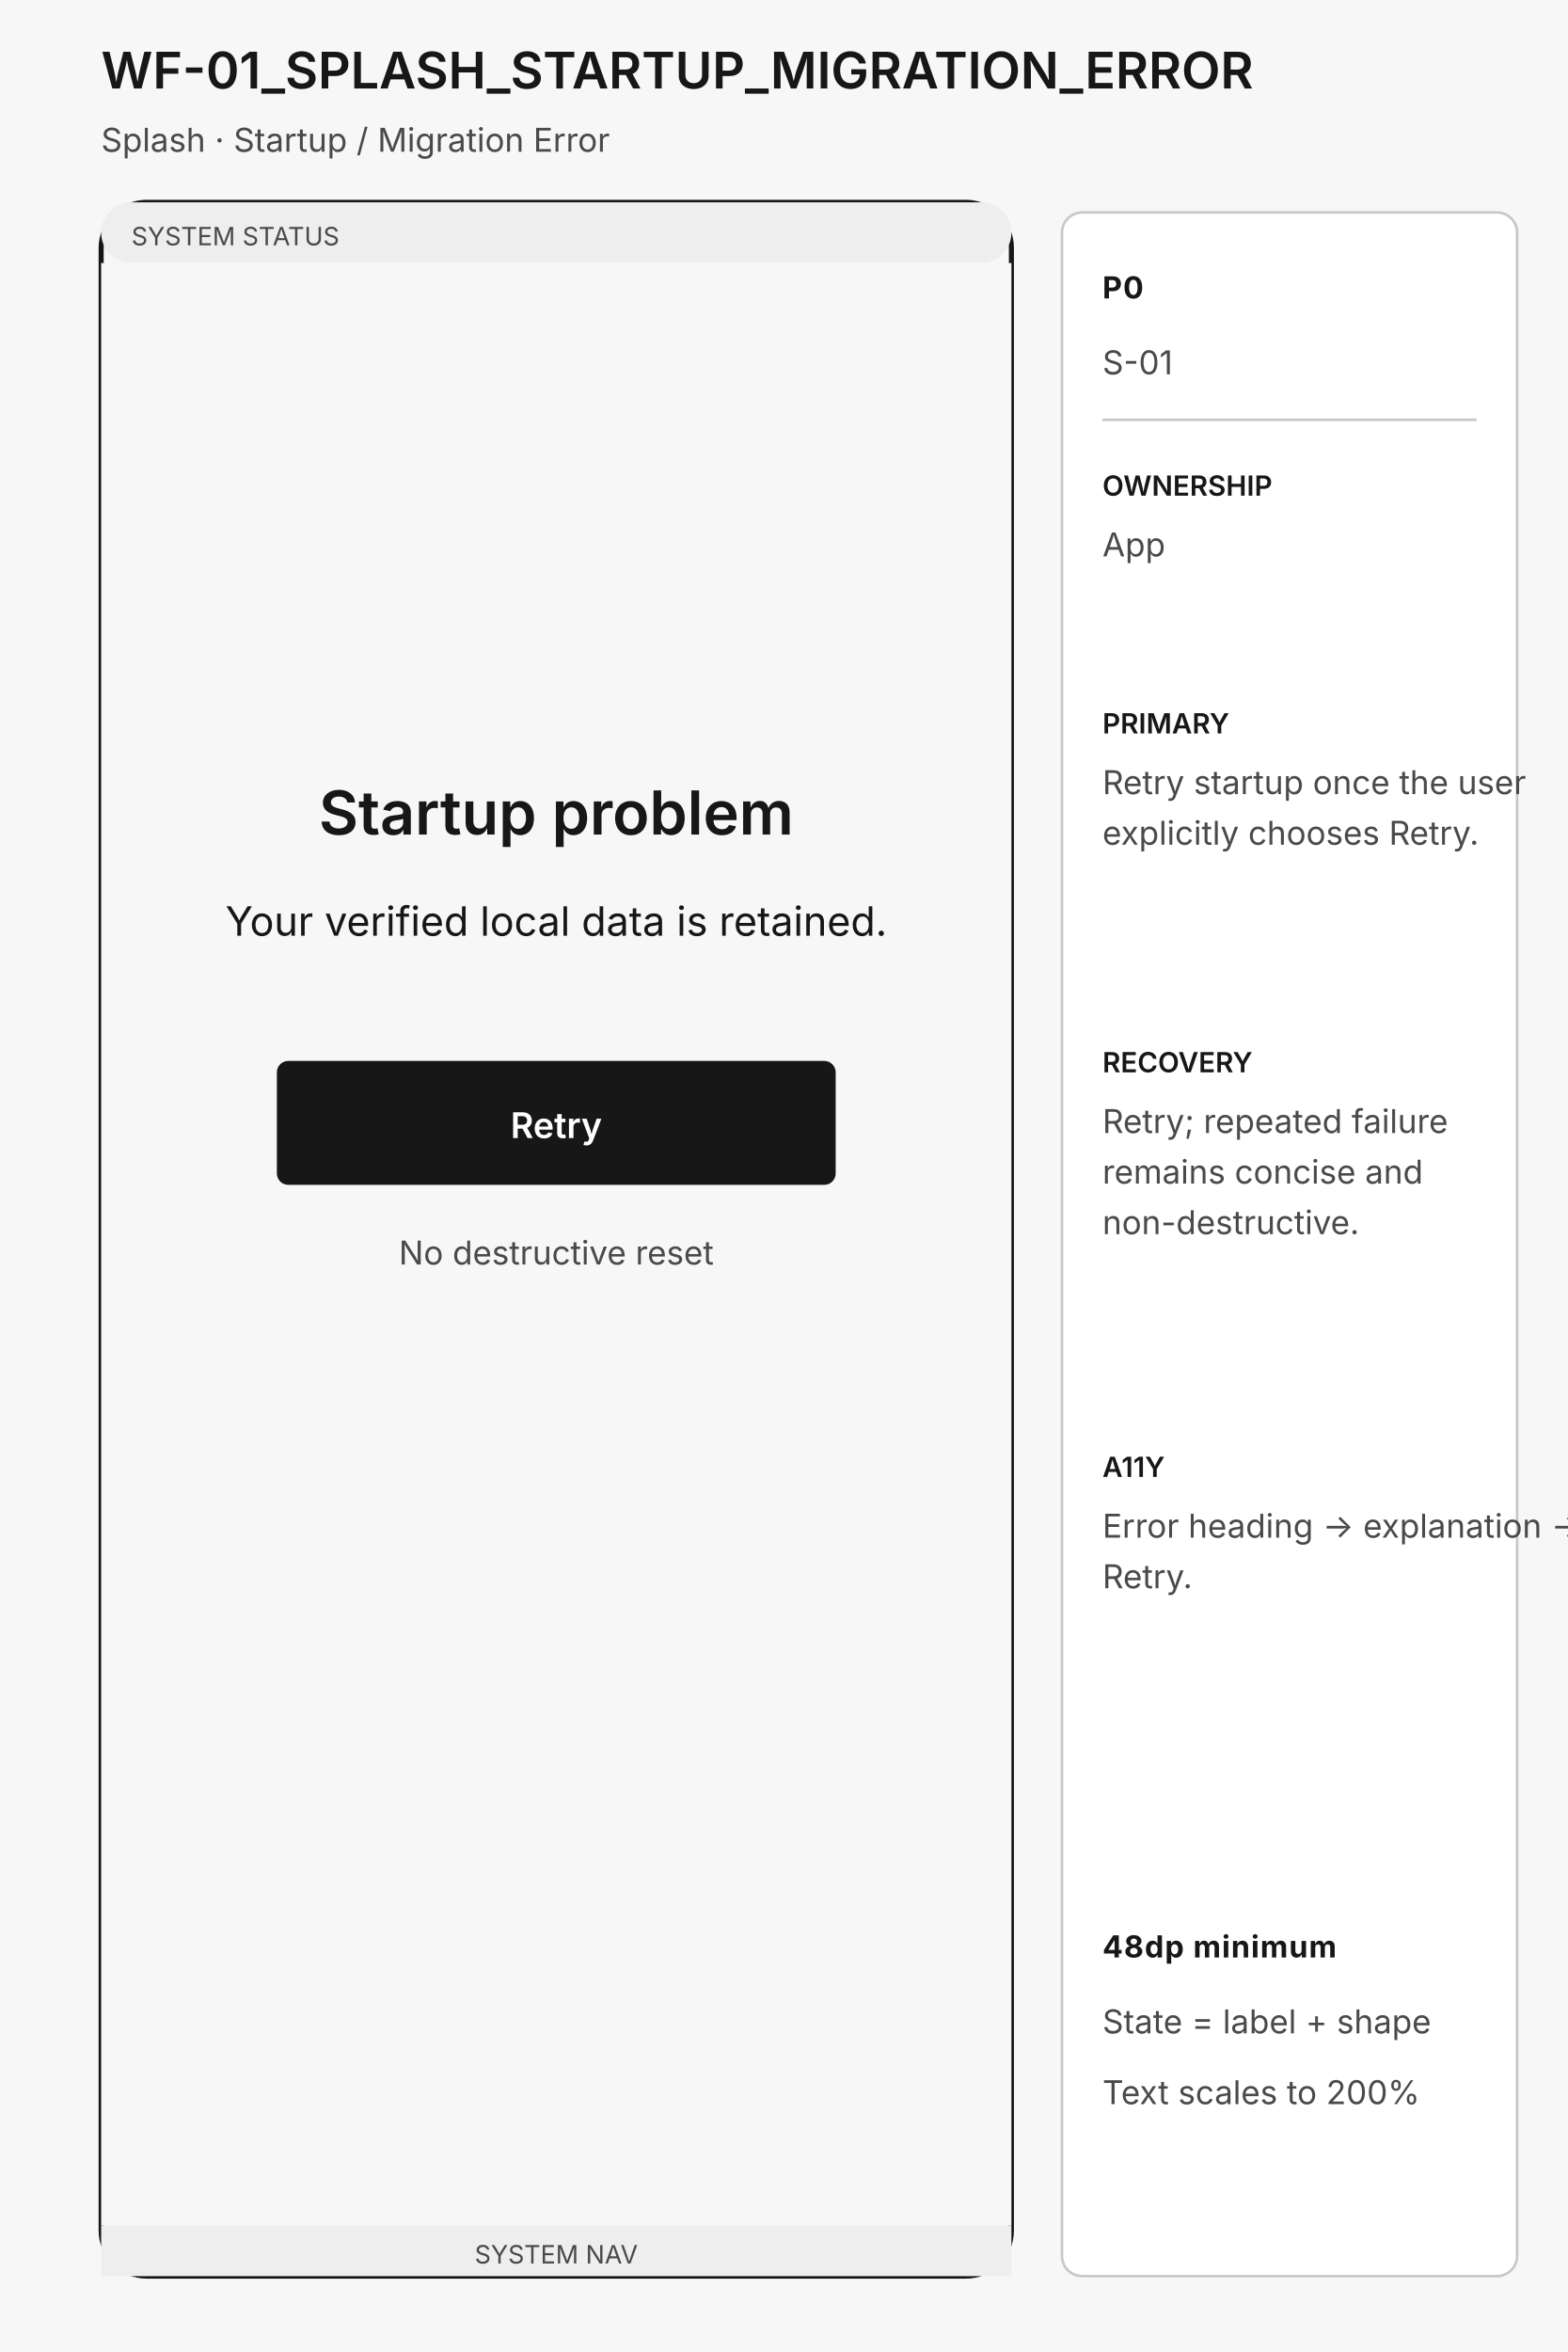
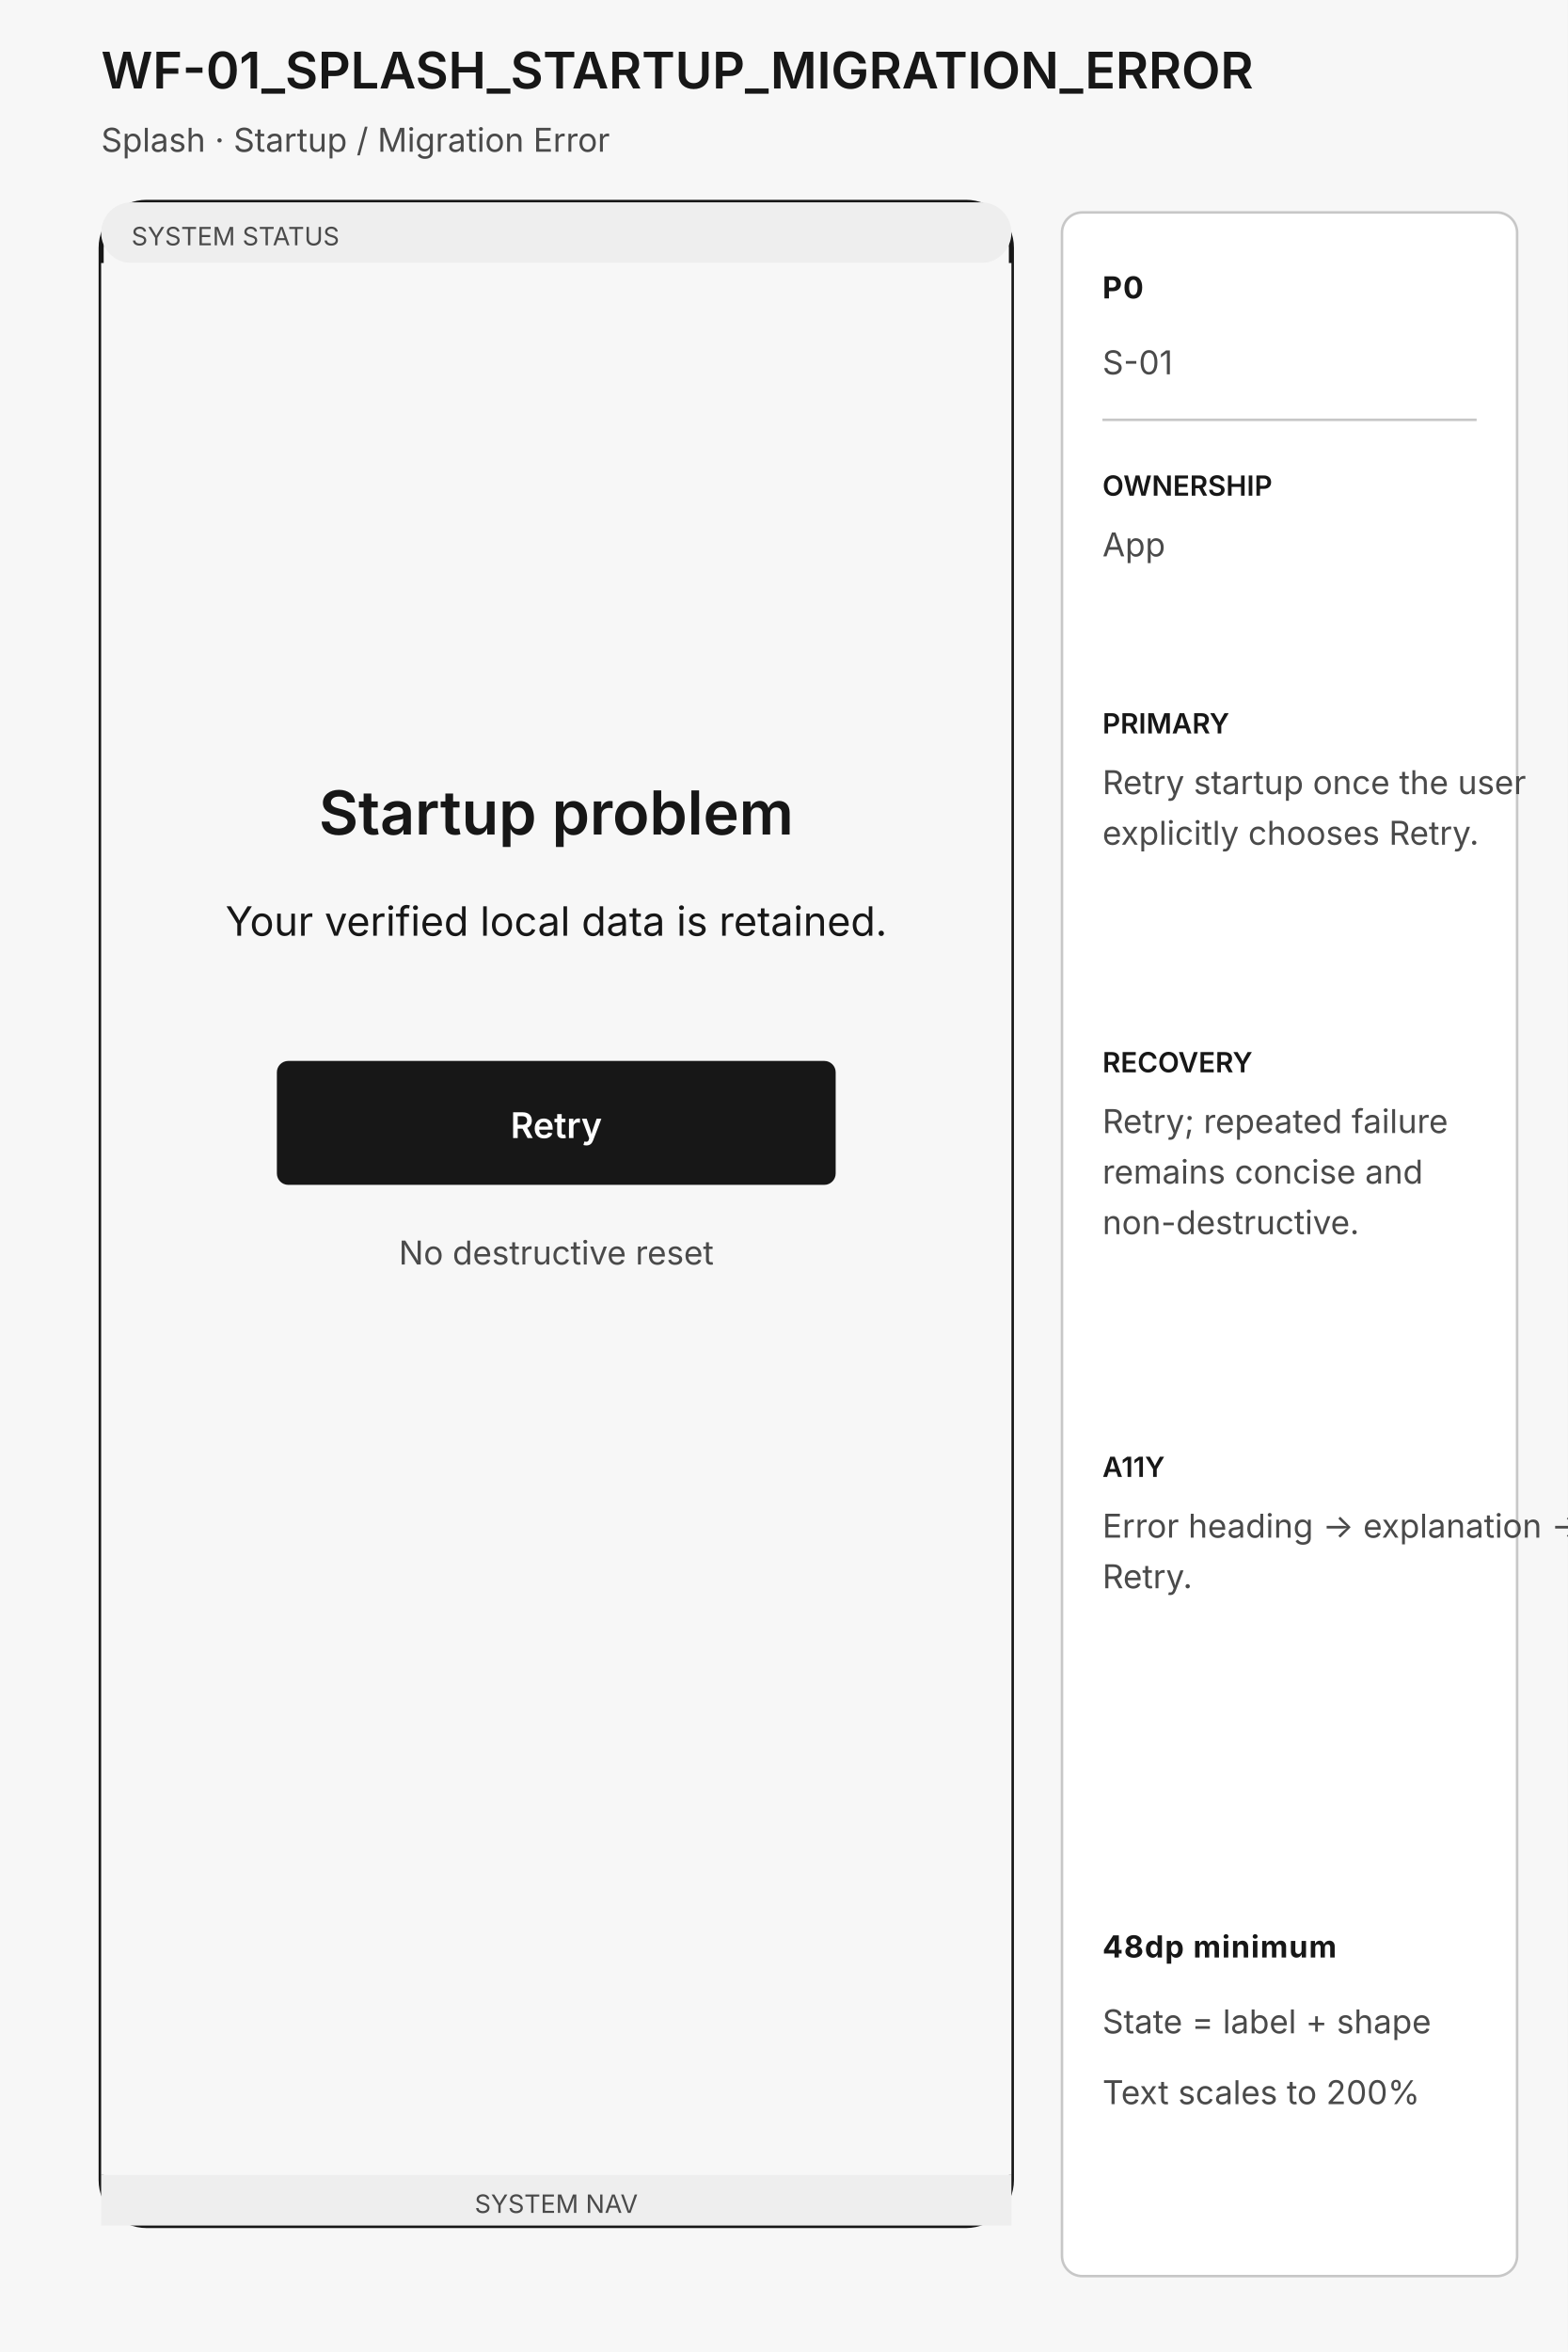
<svg xmlns="http://www.w3.org/2000/svg" width="620" height="930" viewBox="0 0 620 930" role="img" aria-labelledby="title desc" data-wf-id="WF-01_SPLASH_STARTUP_MIGRATION_ERROR" data-state-ids="S-01" data-priority="P0">
  <style>text{font-family:Inter,Arial,sans-serif;fill:#171717}.title{font-size:28px;font-weight:700}.h1{font-size:24px;font-weight:600}.h2{font-size:20px;font-weight:600}.body{font-size:16px}.label{font-size:14px;font-weight:600}.note{font-size:13px;fill:#4A4A4A}.mini{font-size:11px;font-weight:600}.measure{font-size:10px;fill:#4A4A4A}.chip{font-size:12px;font-weight:700;letter-spacing:.4px}.device{fill:#F7F7F7;stroke:#171717;stroke-width:2}.surface{fill:#FFFFFF;stroke:#C7C7C7;stroke-width:1.5}.subtle{fill:#EEEEEE}.inverse{fill:#171717;stroke:#171717}.inverseText{fill:#FFFFFF}.touch{fill:none;stroke:#4A4A4A;stroke-width:1;stroke-dasharray:4 3}.selected{fill:#EEEEEE;stroke:#171717;stroke-width:2}.system{fill:#F7F7F7;stroke:#4A4A4A;stroke-width:1.5;stroke-dasharray:7 5}.annotation{fill:#FFFFFF;stroke:#C7C7C7}.divider{stroke:#C7C7C7}</style>
  <rect width="620" height="930" fill="#F7F7F7" />
  <text x="40" y="35" class="h2" text-anchor="start">WF-01_SPLASH_STARTUP_MIGRATION_ERROR</text>
  <text x="40" y="60" class="note" text-anchor="start">Splash · Startup / Migration Error</text>
-   <rect x="40" y="80" width="360" height="820" rx="18" class="device" />
+   <rect x="40" y="80" width="360" height="800" rx="18" class="device" />
  <rect x="40" y="80" width="360" height="24" rx="12" class="subtle" />
  <text x="52" y="97" class="measure" text-anchor="start">SYSTEM STATUS</text>
-   <rect x="40" y="104" width="360" height="776" fill="#F7F7F7" />
+   <rect x="40" y="104" width="360" height="756" fill="#F7F7F7" />
  <text x="220" y="330" class="h1" text-anchor="middle">Startup problem</text>
  <text x="220" y="370" class="body" text-anchor="middle">Your verified local data is retained.</text>
  <g data-touch-min="48">
    <rect x="110" y="420" width="220" height="48" rx="4" class="inverse" />
    <text x="220" y="450" class="label inverseText" text-anchor="middle">Retry</text>
  </g>
  <text x="220" y="500" class="note" text-anchor="middle">No destructive reset</text>
-   <rect x="40" y="880" width="360" height="20" class="subtle" />
-   <text x="220" y="895" class="measure" text-anchor="middle">SYSTEM NAV</text>
+   <rect x="40" y="860" width="360" height="20" class="subtle" />
+   <text x="220" y="875" class="measure" text-anchor="middle">SYSTEM NAV</text>
  <g transform="translate(420 84)">
    <rect width="180" height="816" rx="8" class="annotation" />
    <text x="16" y="34" class="chip" text-anchor="start">P0</text>
    <text x="16" y="64" class="note" text-anchor="start">S-01</text>
    <line x1="16" y1="82" x2="164" y2="82" class="divider" />
    <text x="16" y="112" class="mini" text-anchor="start">OWNERSHIP</text>
    <text x="16" y="136" class="note" text-anchor="start">App</text>
    <text x="16" y="206" class="mini" text-anchor="start">PRIMARY</text>
    <text x="16" y="230" class="note" text-anchor="start">Retry startup once the user</text>
    <text x="16" y="250" class="note" text-anchor="start">explicitly chooses Retry.</text>
    <text x="16" y="340" class="mini" text-anchor="start">RECOVERY</text>
    <text x="16" y="364" class="note" text-anchor="start">Retry; repeated failure</text>
    <text x="16" y="384" class="note" text-anchor="start">remains concise and</text>
    <text x="16" y="404" class="note" text-anchor="start">non-destructive.</text>
    <text x="16" y="500" class="mini" text-anchor="start">A11Y</text>
    <text x="16" y="524" class="note" text-anchor="start">Error heading → explanation →</text>
    <text x="16" y="544" class="note" text-anchor="start">Retry.</text>
    <text x="16" y="690" class="chip" text-anchor="start">48dp minimum</text>
    <text x="16" y="720" class="note" text-anchor="start">State = label + shape</text>
    <text x="16" y="748" class="note" text-anchor="start">Text scales to 200%</text>
  </g>
</svg>
